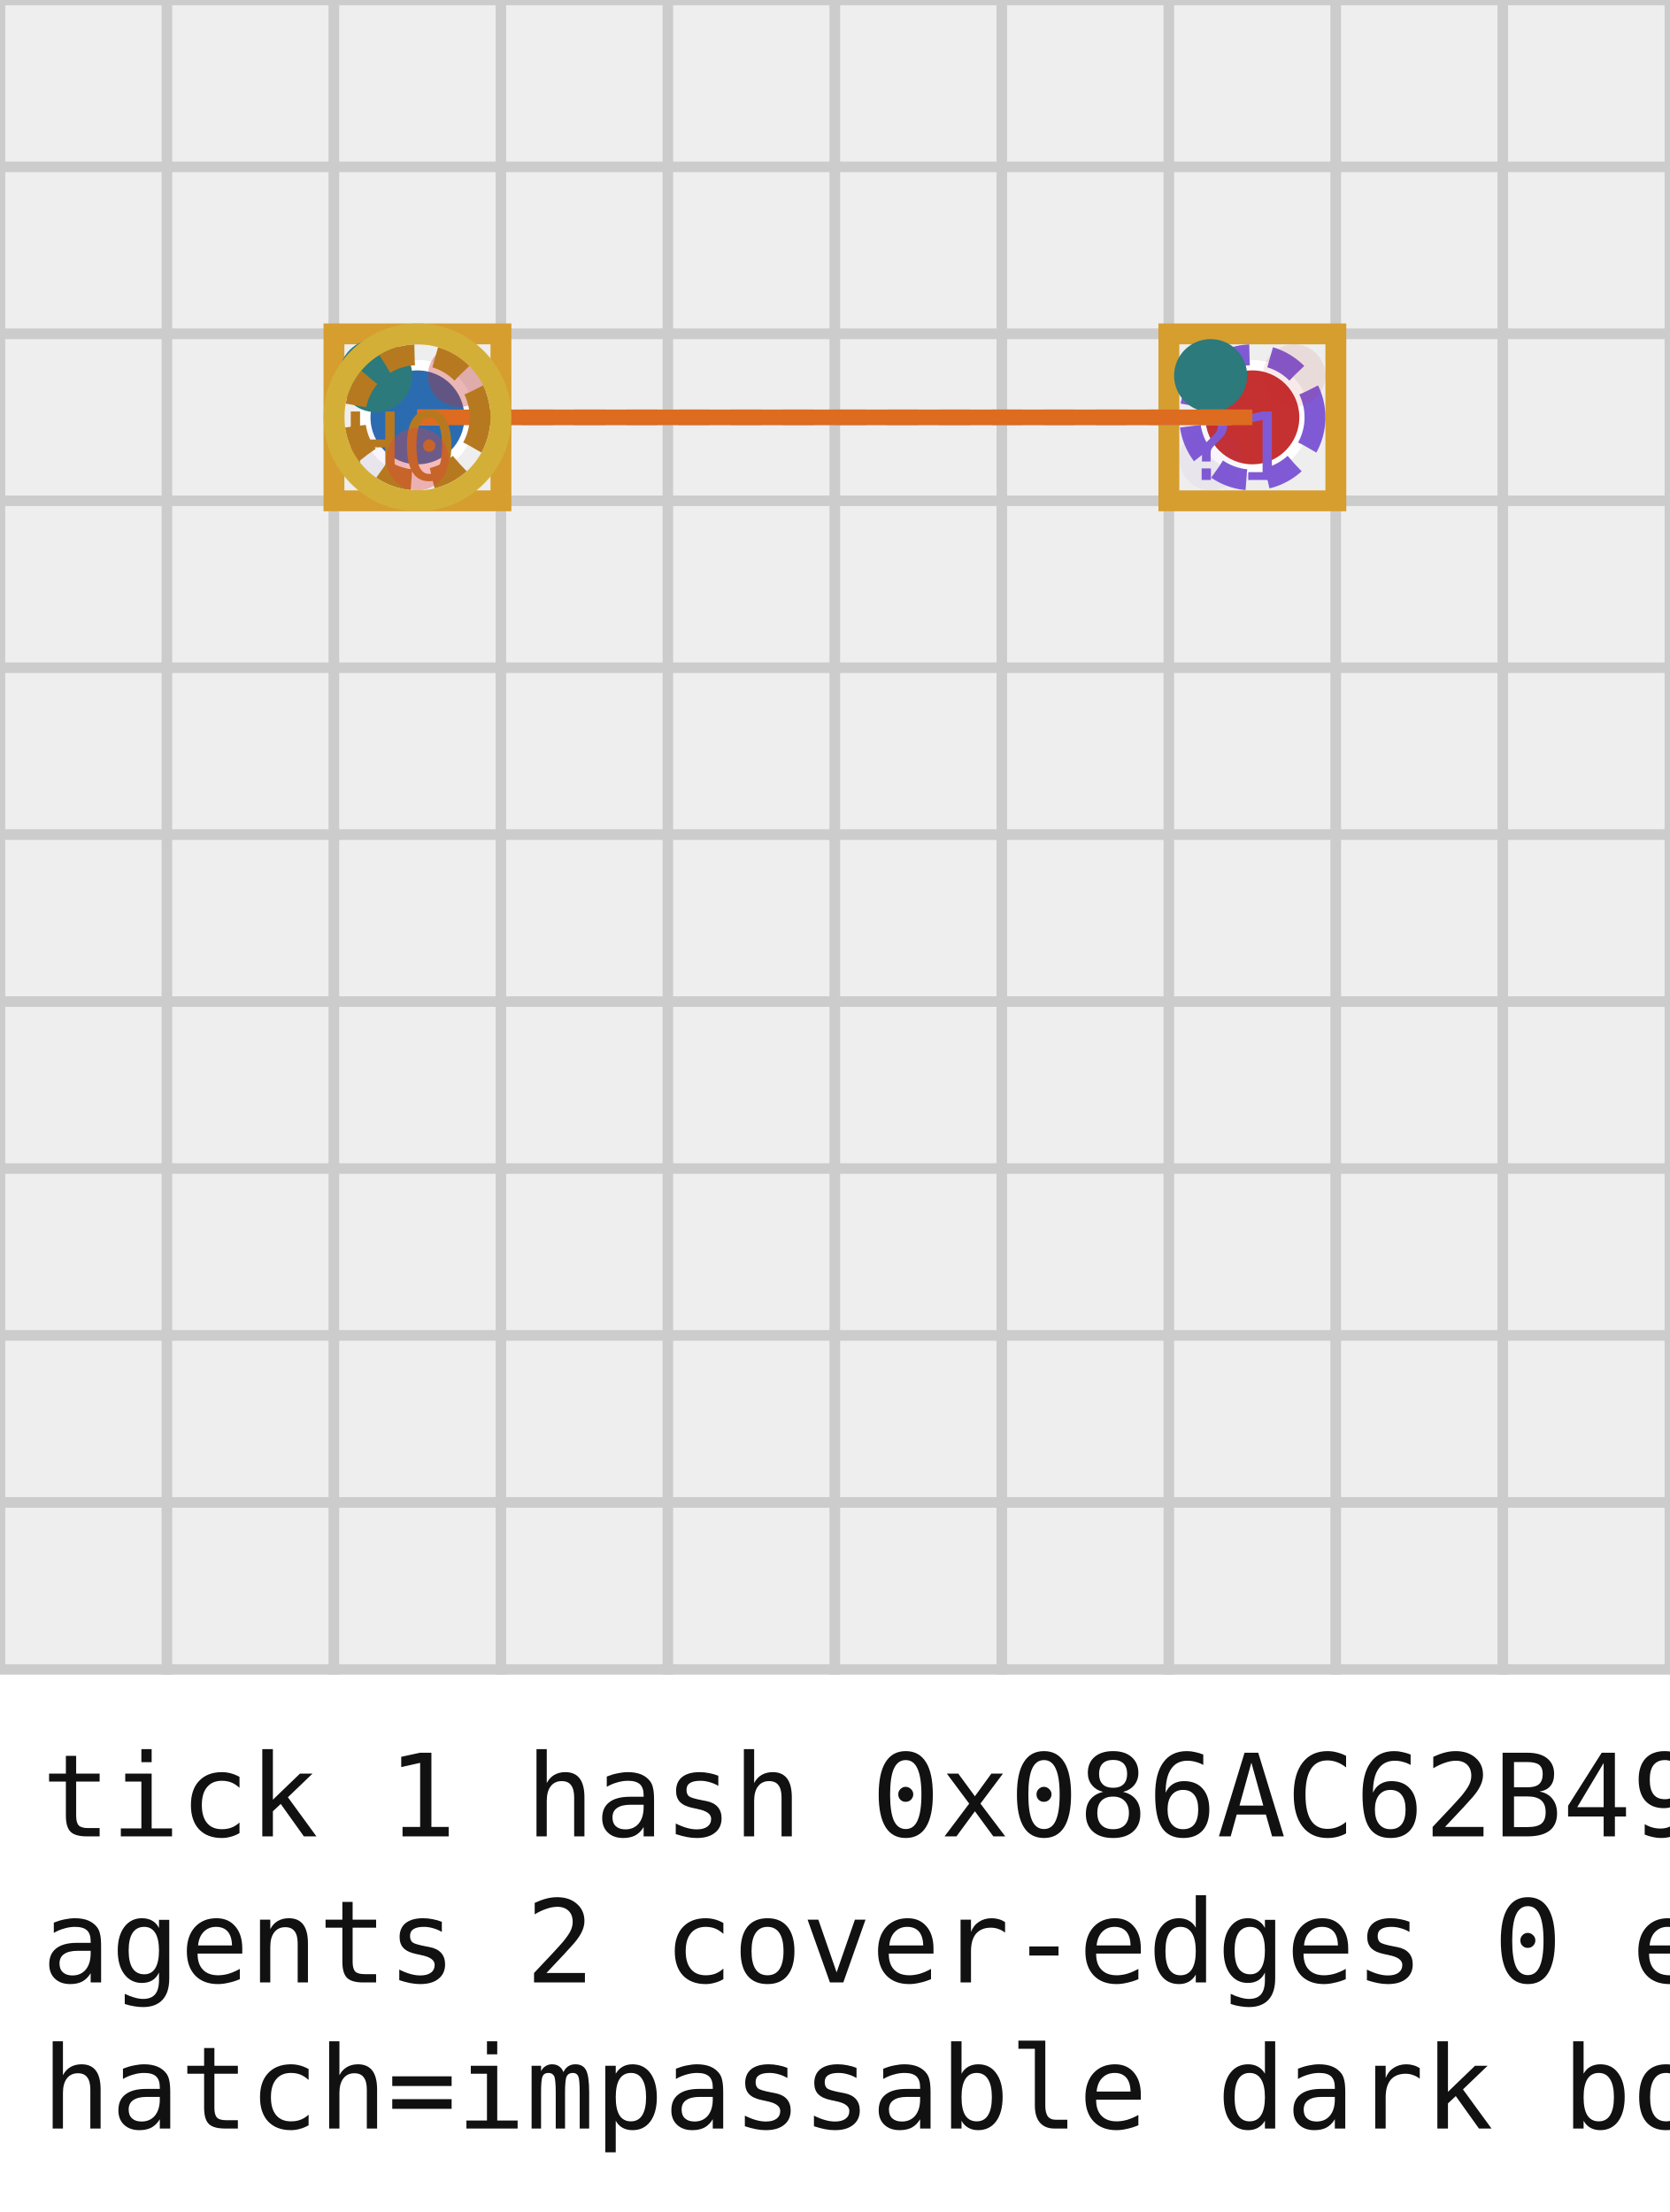
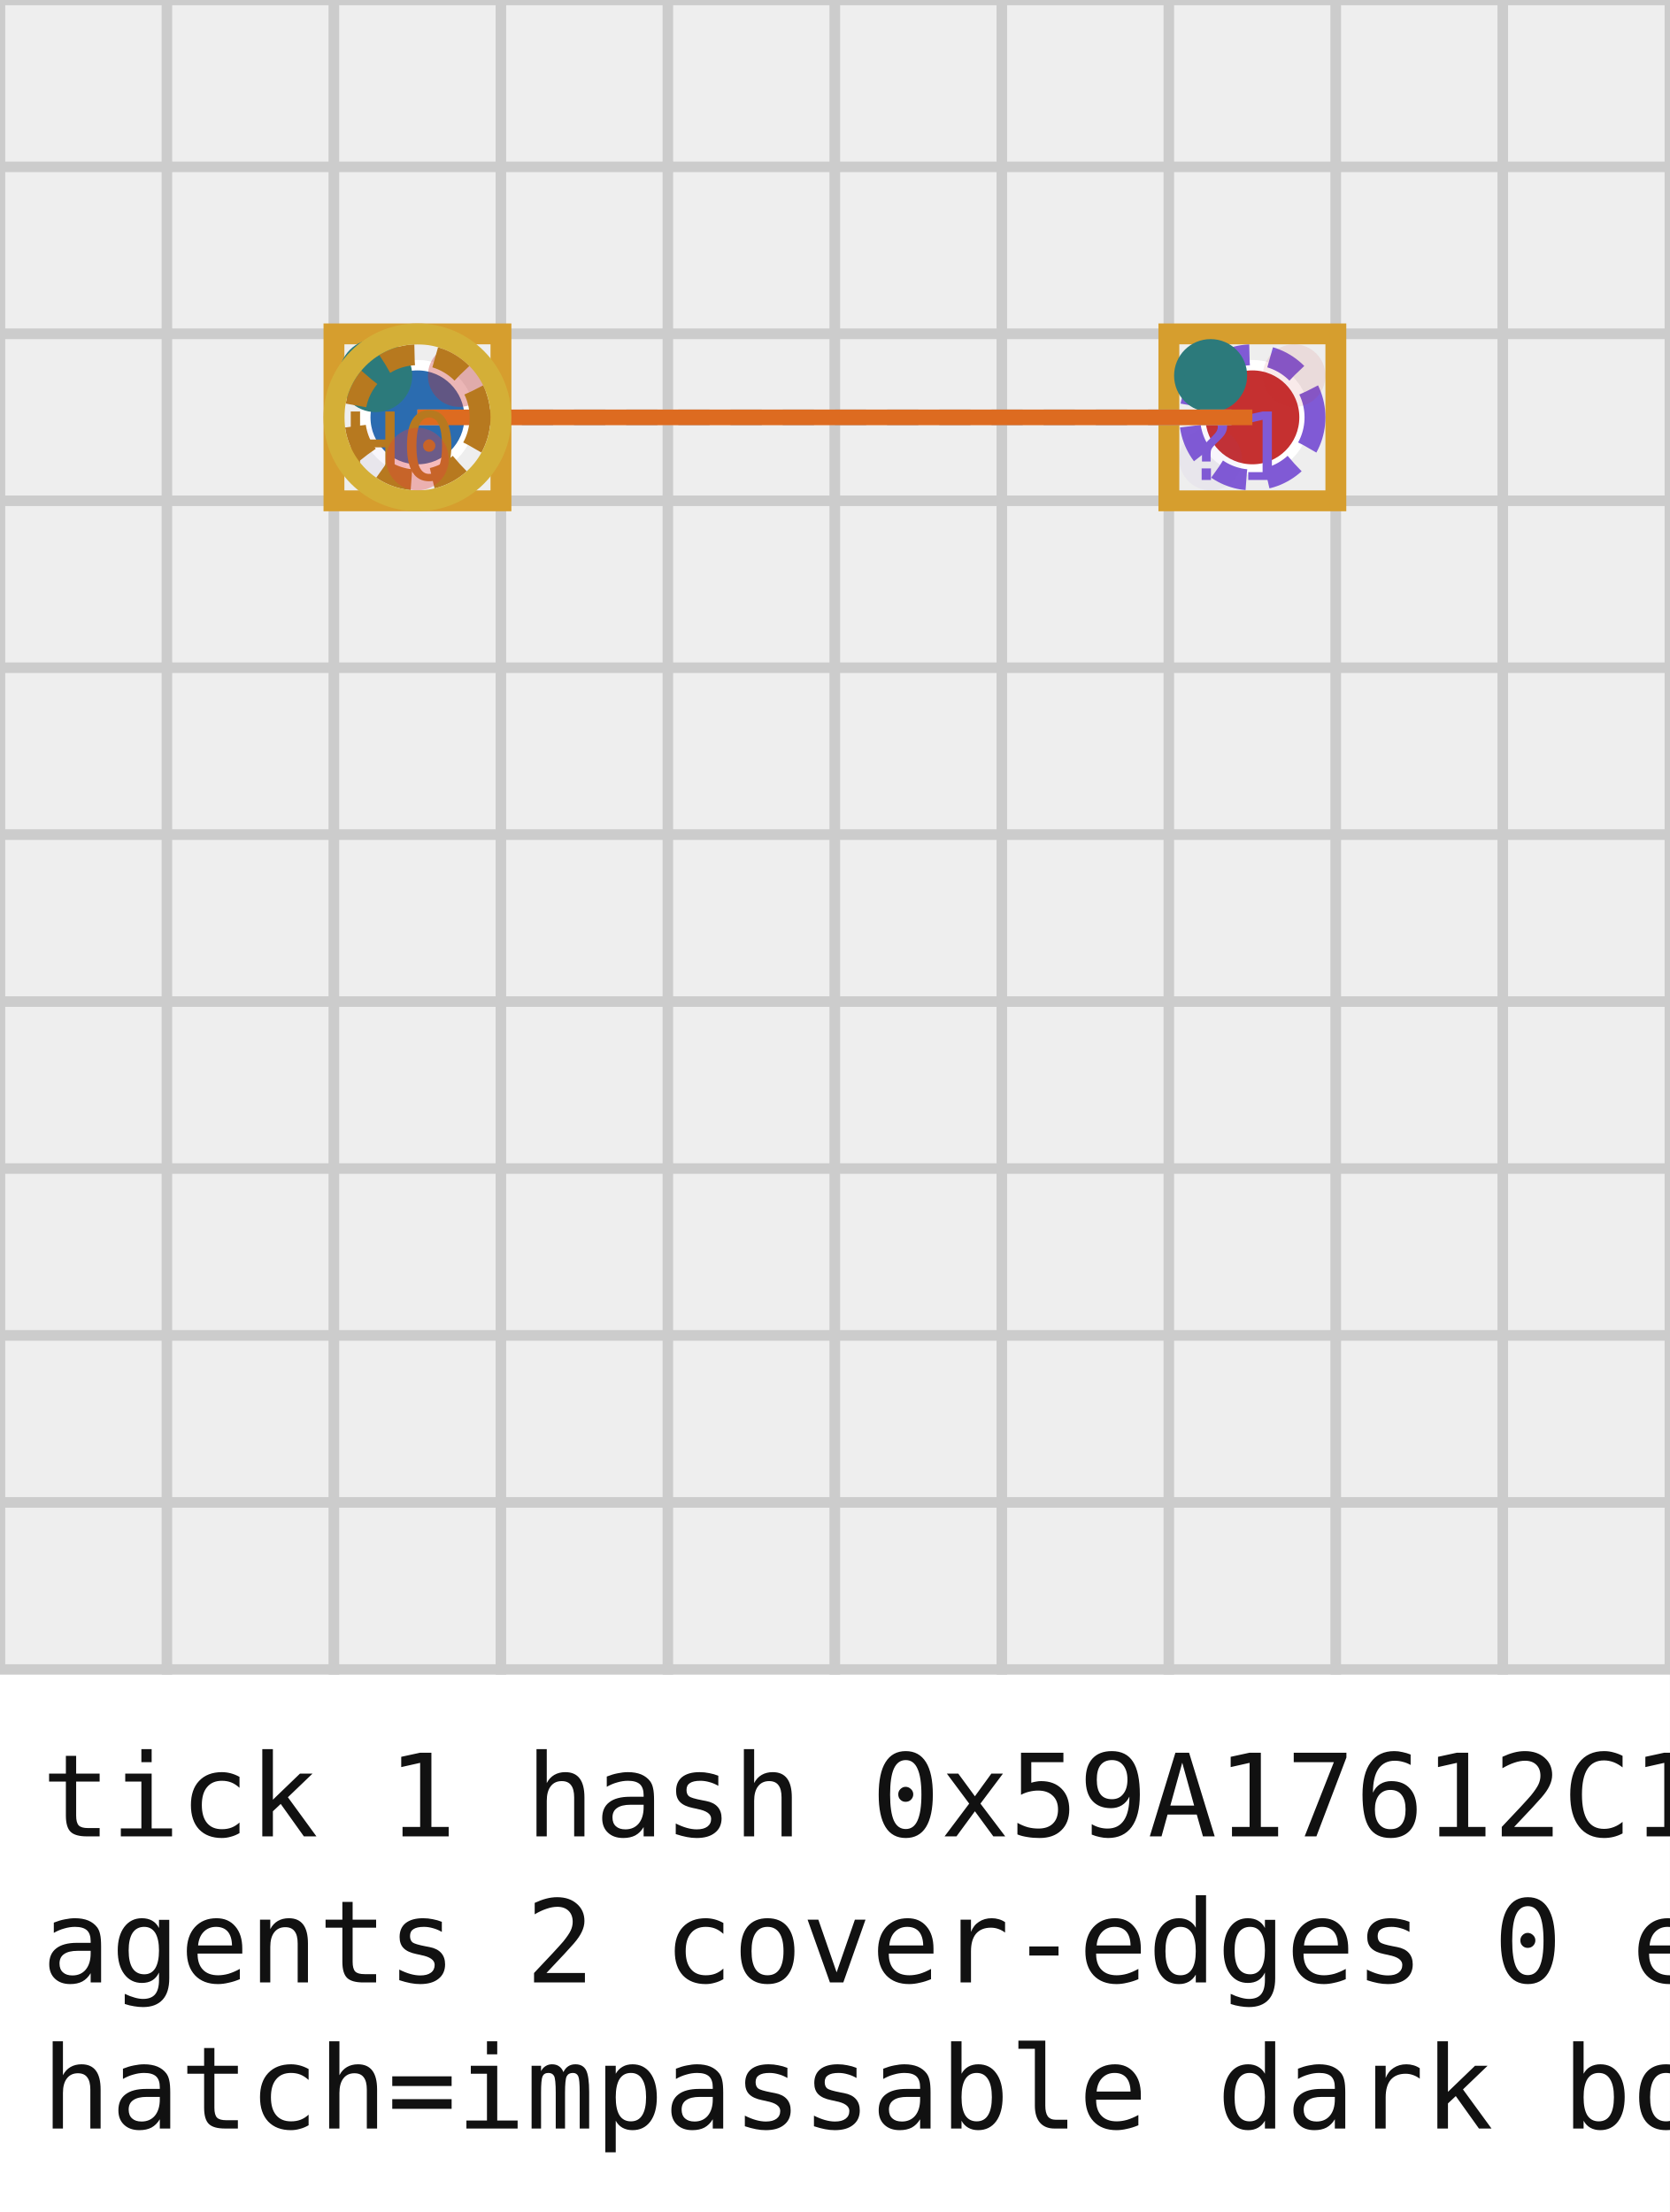
<svg xmlns="http://www.w3.org/2000/svg" width="160" height="212" viewBox="0 0 160 212">
  <defs>
    <pattern id="cw-hatch" width="4" height="4" patternUnits="userSpaceOnUse">
      <path d="M0,4 L4,0" stroke="#8a8a8a" stroke-width="1" />
    </pattern>
  </defs>
  <rect x="0" y="0" width="160" height="212" fill="#ffffff" />
  <rect x="0" y="0" width="16" height="16" fill="rgb(238,238,238)" stroke="#cccccc" stroke-width="1" />
  <rect x="16" y="0" width="16" height="16" fill="rgb(238,238,238)" stroke="#cccccc" stroke-width="1" />
  <rect x="32" y="0" width="16" height="16" fill="rgb(238,238,238)" stroke="#cccccc" stroke-width="1" />
  <rect x="48" y="0" width="16" height="16" fill="rgb(238,238,238)" stroke="#cccccc" stroke-width="1" />
  <rect x="64" y="0" width="16" height="16" fill="rgb(238,238,238)" stroke="#cccccc" stroke-width="1" />
  <rect x="80" y="0" width="16" height="16" fill="rgb(238,238,238)" stroke="#cccccc" stroke-width="1" />
  <rect x="96" y="0" width="16" height="16" fill="rgb(238,238,238)" stroke="#cccccc" stroke-width="1" />
  <rect x="112" y="0" width="16" height="16" fill="rgb(238,238,238)" stroke="#cccccc" stroke-width="1" />
  <rect x="128" y="0" width="16" height="16" fill="rgb(238,238,238)" stroke="#cccccc" stroke-width="1" />
  <rect x="144" y="0" width="16" height="16" fill="rgb(238,238,238)" stroke="#cccccc" stroke-width="1" />
  <rect x="0" y="16" width="16" height="16" fill="rgb(238,238,238)" stroke="#cccccc" stroke-width="1" />
  <rect x="16" y="16" width="16" height="16" fill="rgb(238,238,238)" stroke="#cccccc" stroke-width="1" />
  <rect x="32" y="16" width="16" height="16" fill="rgb(238,238,238)" stroke="#cccccc" stroke-width="1" />
  <rect x="48" y="16" width="16" height="16" fill="rgb(238,238,238)" stroke="#cccccc" stroke-width="1" />
  <rect x="64" y="16" width="16" height="16" fill="rgb(238,238,238)" stroke="#cccccc" stroke-width="1" />
  <rect x="80" y="16" width="16" height="16" fill="rgb(238,238,238)" stroke="#cccccc" stroke-width="1" />
  <rect x="96" y="16" width="16" height="16" fill="rgb(238,238,238)" stroke="#cccccc" stroke-width="1" />
  <rect x="112" y="16" width="16" height="16" fill="rgb(238,238,238)" stroke="#cccccc" stroke-width="1" />
  <rect x="128" y="16" width="16" height="16" fill="rgb(238,238,238)" stroke="#cccccc" stroke-width="1" />
  <rect x="144" y="16" width="16" height="16" fill="rgb(238,238,238)" stroke="#cccccc" stroke-width="1" />
  <rect x="0" y="32" width="16" height="16" fill="rgb(238,238,238)" stroke="#cccccc" stroke-width="1" />
  <rect x="16" y="32" width="16" height="16" fill="rgb(238,238,238)" stroke="#cccccc" stroke-width="1" />
  <rect x="32" y="32" width="16" height="16" fill="rgb(238,238,238)" stroke="#cccccc" stroke-width="1" />
  <rect x="48" y="32" width="16" height="16" fill="rgb(238,238,238)" stroke="#cccccc" stroke-width="1" />
  <rect x="64" y="32" width="16" height="16" fill="rgb(238,238,238)" stroke="#cccccc" stroke-width="1" />
  <rect x="80" y="32" width="16" height="16" fill="rgb(238,238,238)" stroke="#cccccc" stroke-width="1" />
  <rect x="96" y="32" width="16" height="16" fill="rgb(238,238,238)" stroke="#cccccc" stroke-width="1" />
  <rect x="112" y="32" width="16" height="16" fill="rgb(238,238,238)" stroke="#cccccc" stroke-width="1" />
  <rect x="128" y="32" width="16" height="16" fill="rgb(238,238,238)" stroke="#cccccc" stroke-width="1" />
  <rect x="144" y="32" width="16" height="16" fill="rgb(238,238,238)" stroke="#cccccc" stroke-width="1" />
  <rect x="0" y="48" width="16" height="16" fill="rgb(238,238,238)" stroke="#cccccc" stroke-width="1" />
  <rect x="16" y="48" width="16" height="16" fill="rgb(238,238,238)" stroke="#cccccc" stroke-width="1" />
  <rect x="32" y="48" width="16" height="16" fill="rgb(238,238,238)" stroke="#cccccc" stroke-width="1" />
  <rect x="48" y="48" width="16" height="16" fill="rgb(238,238,238)" stroke="#cccccc" stroke-width="1" />
  <rect x="64" y="48" width="16" height="16" fill="rgb(238,238,238)" stroke="#cccccc" stroke-width="1" />
  <rect x="80" y="48" width="16" height="16" fill="rgb(238,238,238)" stroke="#cccccc" stroke-width="1" />
  <rect x="96" y="48" width="16" height="16" fill="rgb(238,238,238)" stroke="#cccccc" stroke-width="1" />
  <rect x="112" y="48" width="16" height="16" fill="rgb(238,238,238)" stroke="#cccccc" stroke-width="1" />
  <rect x="128" y="48" width="16" height="16" fill="rgb(238,238,238)" stroke="#cccccc" stroke-width="1" />
  <rect x="144" y="48" width="16" height="16" fill="rgb(238,238,238)" stroke="#cccccc" stroke-width="1" />
  <rect x="0" y="64" width="16" height="16" fill="rgb(238,238,238)" stroke="#cccccc" stroke-width="1" />
  <rect x="16" y="64" width="16" height="16" fill="rgb(238,238,238)" stroke="#cccccc" stroke-width="1" />
  <rect x="32" y="64" width="16" height="16" fill="rgb(238,238,238)" stroke="#cccccc" stroke-width="1" />
  <rect x="48" y="64" width="16" height="16" fill="rgb(238,238,238)" stroke="#cccccc" stroke-width="1" />
  <rect x="64" y="64" width="16" height="16" fill="rgb(238,238,238)" stroke="#cccccc" stroke-width="1" />
  <rect x="80" y="64" width="16" height="16" fill="rgb(238,238,238)" stroke="#cccccc" stroke-width="1" />
  <rect x="96" y="64" width="16" height="16" fill="rgb(238,238,238)" stroke="#cccccc" stroke-width="1" />
  <rect x="112" y="64" width="16" height="16" fill="rgb(238,238,238)" stroke="#cccccc" stroke-width="1" />
  <rect x="128" y="64" width="16" height="16" fill="rgb(238,238,238)" stroke="#cccccc" stroke-width="1" />
  <rect x="144" y="64" width="16" height="16" fill="rgb(238,238,238)" stroke="#cccccc" stroke-width="1" />
  <rect x="0" y="80" width="16" height="16" fill="rgb(238,238,238)" stroke="#cccccc" stroke-width="1" />
  <rect x="16" y="80" width="16" height="16" fill="rgb(238,238,238)" stroke="#cccccc" stroke-width="1" />
  <rect x="32" y="80" width="16" height="16" fill="rgb(238,238,238)" stroke="#cccccc" stroke-width="1" />
  <rect x="48" y="80" width="16" height="16" fill="rgb(238,238,238)" stroke="#cccccc" stroke-width="1" />
  <rect x="64" y="80" width="16" height="16" fill="rgb(238,238,238)" stroke="#cccccc" stroke-width="1" />
  <rect x="80" y="80" width="16" height="16" fill="rgb(238,238,238)" stroke="#cccccc" stroke-width="1" />
  <rect x="96" y="80" width="16" height="16" fill="rgb(238,238,238)" stroke="#cccccc" stroke-width="1" />
  <rect x="112" y="80" width="16" height="16" fill="rgb(238,238,238)" stroke="#cccccc" stroke-width="1" />
  <rect x="128" y="80" width="16" height="16" fill="rgb(238,238,238)" stroke="#cccccc" stroke-width="1" />
  <rect x="144" y="80" width="16" height="16" fill="rgb(238,238,238)" stroke="#cccccc" stroke-width="1" />
  <rect x="0" y="96" width="16" height="16" fill="rgb(238,238,238)" stroke="#cccccc" stroke-width="1" />
  <rect x="16" y="96" width="16" height="16" fill="rgb(238,238,238)" stroke="#cccccc" stroke-width="1" />
  <rect x="32" y="96" width="16" height="16" fill="rgb(238,238,238)" stroke="#cccccc" stroke-width="1" />
  <rect x="48" y="96" width="16" height="16" fill="rgb(238,238,238)" stroke="#cccccc" stroke-width="1" />
  <rect x="64" y="96" width="16" height="16" fill="rgb(238,238,238)" stroke="#cccccc" stroke-width="1" />
  <rect x="80" y="96" width="16" height="16" fill="rgb(238,238,238)" stroke="#cccccc" stroke-width="1" />
  <rect x="96" y="96" width="16" height="16" fill="rgb(238,238,238)" stroke="#cccccc" stroke-width="1" />
  <rect x="112" y="96" width="16" height="16" fill="rgb(238,238,238)" stroke="#cccccc" stroke-width="1" />
  <rect x="128" y="96" width="16" height="16" fill="rgb(238,238,238)" stroke="#cccccc" stroke-width="1" />
  <rect x="144" y="96" width="16" height="16" fill="rgb(238,238,238)" stroke="#cccccc" stroke-width="1" />
  <rect x="0" y="112" width="16" height="16" fill="rgb(238,238,238)" stroke="#cccccc" stroke-width="1" />
  <rect x="16" y="112" width="16" height="16" fill="rgb(238,238,238)" stroke="#cccccc" stroke-width="1" />
  <rect x="32" y="112" width="16" height="16" fill="rgb(238,238,238)" stroke="#cccccc" stroke-width="1" />
  <rect x="48" y="112" width="16" height="16" fill="rgb(238,238,238)" stroke="#cccccc" stroke-width="1" />
  <rect x="64" y="112" width="16" height="16" fill="rgb(238,238,238)" stroke="#cccccc" stroke-width="1" />
  <rect x="80" y="112" width="16" height="16" fill="rgb(238,238,238)" stroke="#cccccc" stroke-width="1" />
  <rect x="96" y="112" width="16" height="16" fill="rgb(238,238,238)" stroke="#cccccc" stroke-width="1" />
  <rect x="112" y="112" width="16" height="16" fill="rgb(238,238,238)" stroke="#cccccc" stroke-width="1" />
  <rect x="128" y="112" width="16" height="16" fill="rgb(238,238,238)" stroke="#cccccc" stroke-width="1" />
  <rect x="144" y="112" width="16" height="16" fill="rgb(238,238,238)" stroke="#cccccc" stroke-width="1" />
  <rect x="0" y="128" width="16" height="16" fill="rgb(238,238,238)" stroke="#cccccc" stroke-width="1" />
  <rect x="16" y="128" width="16" height="16" fill="rgb(238,238,238)" stroke="#cccccc" stroke-width="1" />
  <rect x="32" y="128" width="16" height="16" fill="rgb(238,238,238)" stroke="#cccccc" stroke-width="1" />
  <rect x="48" y="128" width="16" height="16" fill="rgb(238,238,238)" stroke="#cccccc" stroke-width="1" />
  <rect x="64" y="128" width="16" height="16" fill="rgb(238,238,238)" stroke="#cccccc" stroke-width="1" />
  <rect x="80" y="128" width="16" height="16" fill="rgb(238,238,238)" stroke="#cccccc" stroke-width="1" />
  <rect x="96" y="128" width="16" height="16" fill="rgb(238,238,238)" stroke="#cccccc" stroke-width="1" />
  <rect x="112" y="128" width="16" height="16" fill="rgb(238,238,238)" stroke="#cccccc" stroke-width="1" />
  <rect x="128" y="128" width="16" height="16" fill="rgb(238,238,238)" stroke="#cccccc" stroke-width="1" />
  <rect x="144" y="128" width="16" height="16" fill="rgb(238,238,238)" stroke="#cccccc" stroke-width="1" />
  <rect x="0" y="144" width="16" height="16" fill="rgb(238,238,238)" stroke="#cccccc" stroke-width="1" />
  <rect x="16" y="144" width="16" height="16" fill="rgb(238,238,238)" stroke="#cccccc" stroke-width="1" />
  <rect x="32" y="144" width="16" height="16" fill="rgb(238,238,238)" stroke="#cccccc" stroke-width="1" />
  <rect x="48" y="144" width="16" height="16" fill="rgb(238,238,238)" stroke="#cccccc" stroke-width="1" />
  <rect x="64" y="144" width="16" height="16" fill="rgb(238,238,238)" stroke="#cccccc" stroke-width="1" />
  <rect x="80" y="144" width="16" height="16" fill="rgb(238,238,238)" stroke="#cccccc" stroke-width="1" />
  <rect x="96" y="144" width="16" height="16" fill="rgb(238,238,238)" stroke="#cccccc" stroke-width="1" />
  <rect x="112" y="144" width="16" height="16" fill="rgb(238,238,238)" stroke="#cccccc" stroke-width="1" />
  <rect x="128" y="144" width="16" height="16" fill="rgb(238,238,238)" stroke="#cccccc" stroke-width="1" />
  <rect x="144" y="144" width="16" height="16" fill="rgb(238,238,238)" stroke="#cccccc" stroke-width="1" />
  <rect x="112" y="32" width="16" height="16" fill="none" stroke="#d69e2e" stroke-width="2" />
  <rect x="32" y="32" width="16" height="16" fill="none" stroke="#d69e2e" stroke-width="2" />
  <circle cx="40" cy="40" r="5" fill="#2b6cb0" stroke="#ffffff" stroke-width="1" />
  <circle cx="120" cy="40" r="5" fill="#c53030" stroke="#ffffff" stroke-width="1" />
  <circle cx="120" cy="40" r="6" fill="none" stroke="#805ad5" stroke-width="2" stroke-dasharray="3,2" />
  <text x="113" y="46" font-family="monospace" font-size="9" fill="#805ad5">?1</text>
  <circle cx="36" cy="36" r="3" fill="#2c7a7b" stroke="#2c7a7b" stroke-width="1" />
  <circle cx="116" cy="36" r="3" fill="#2c7a7b" stroke="#2c7a7b" stroke-width="1" />
  <line x1="40" y1="40" x2="120" y2="40" stroke="#a0aec0" stroke-width="1.5" stroke-dasharray="3,2" />
  <line x1="120" y1="40" x2="40" y2="40" stroke="#dd6b20" stroke-width="1.5" />
  <circle cx="44" cy="36" r="3" fill="#c53030" fill-opacity="0.35" />
  <circle cx="124" cy="36" r="3" fill="#c53030" fill-opacity="0.10" />
  <circle cx="36" cy="44" r="3" fill="#6b46c1" fill-opacity="0.05" />
  <circle cx="116" cy="44" r="3" fill="#6b46c1" fill-opacity="0.05" />
  <circle cx="40" cy="40" r="6" fill="none" stroke="#b7791f" stroke-width="2" stroke-dasharray="3,2" />
  <text x="33" y="46" font-family="monospace" font-size="9" fill="#b7791f">H0</text>
  <circle cx="40" cy="44" r="3" fill="#e53e3e" fill-opacity="0.35" />
  <circle cx="40" cy="40" r="8" fill="none" stroke="#d4af37" stroke-width="2" />
-   <text x="4" y="176" font-family="monospace" font-size="11" fill="#111111">tick 1  hash 0x086AC62B49D205FD  draws 2</text>
+   <text x="4" y="176" font-family="monospace" font-size="11" fill="#111111">tick 1  hash 0x59A17612C14D85C8  draws 2</text>
  <text x="4" y="190" font-family="monospace" font-size="11" fill="#111111">agents 2  cover-edges 0  events 4</text>
  <text x="4" y="204" font-family="monospace" font-size="11" fill="#111111">hatch=impassable  dark border=opaque  darker fill=higher elevation  triangle=cover  circle=agent</text>
</svg>
